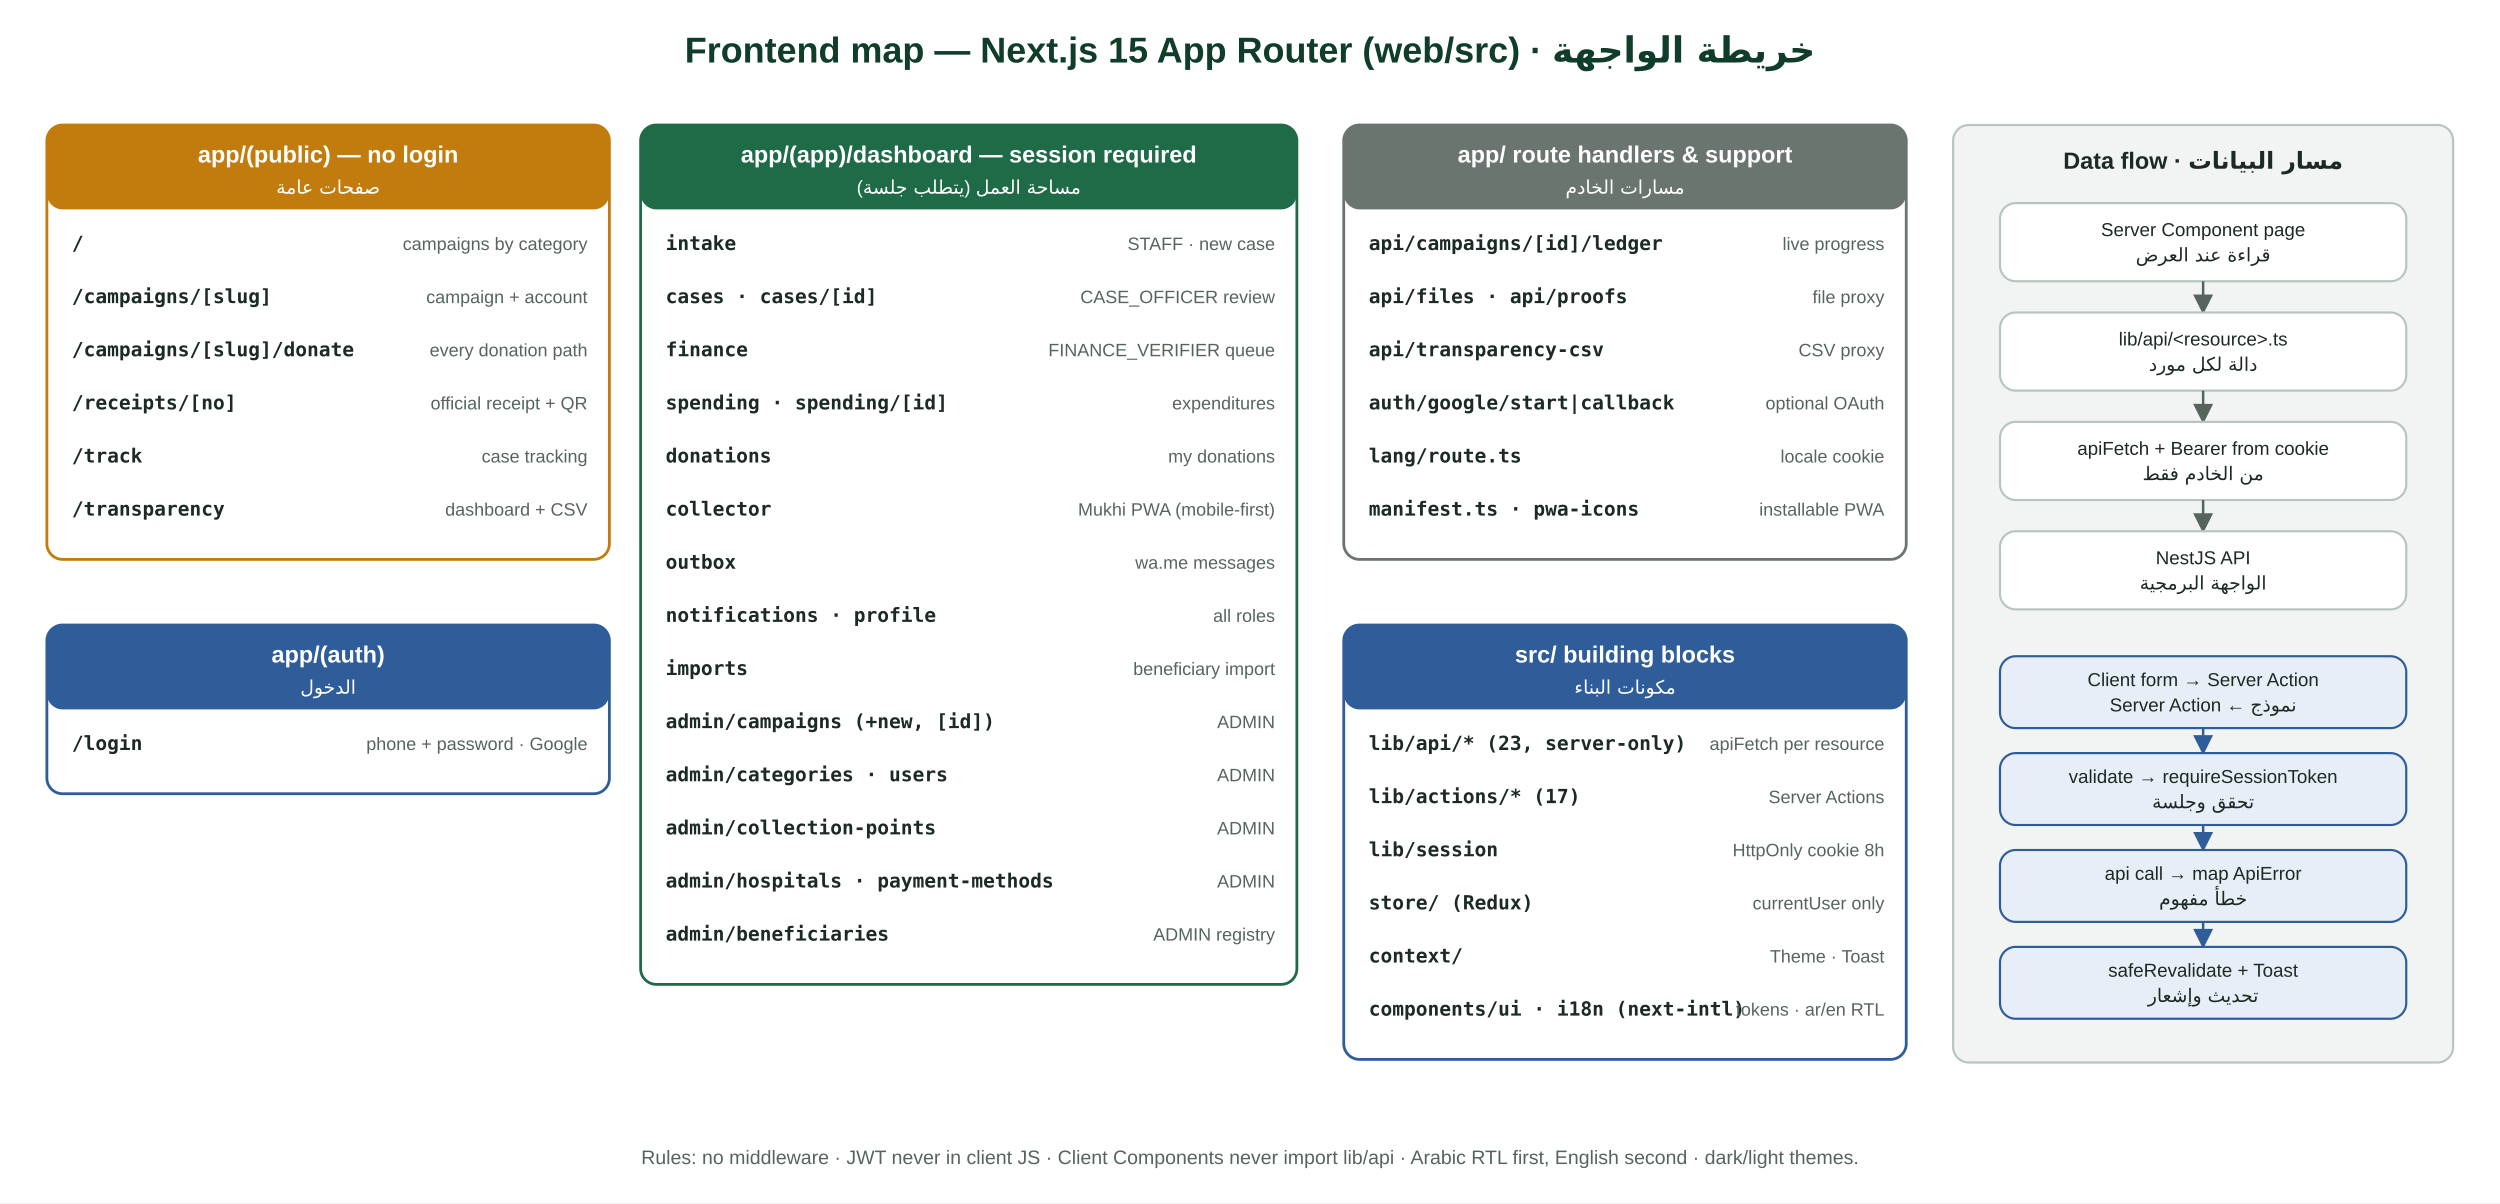
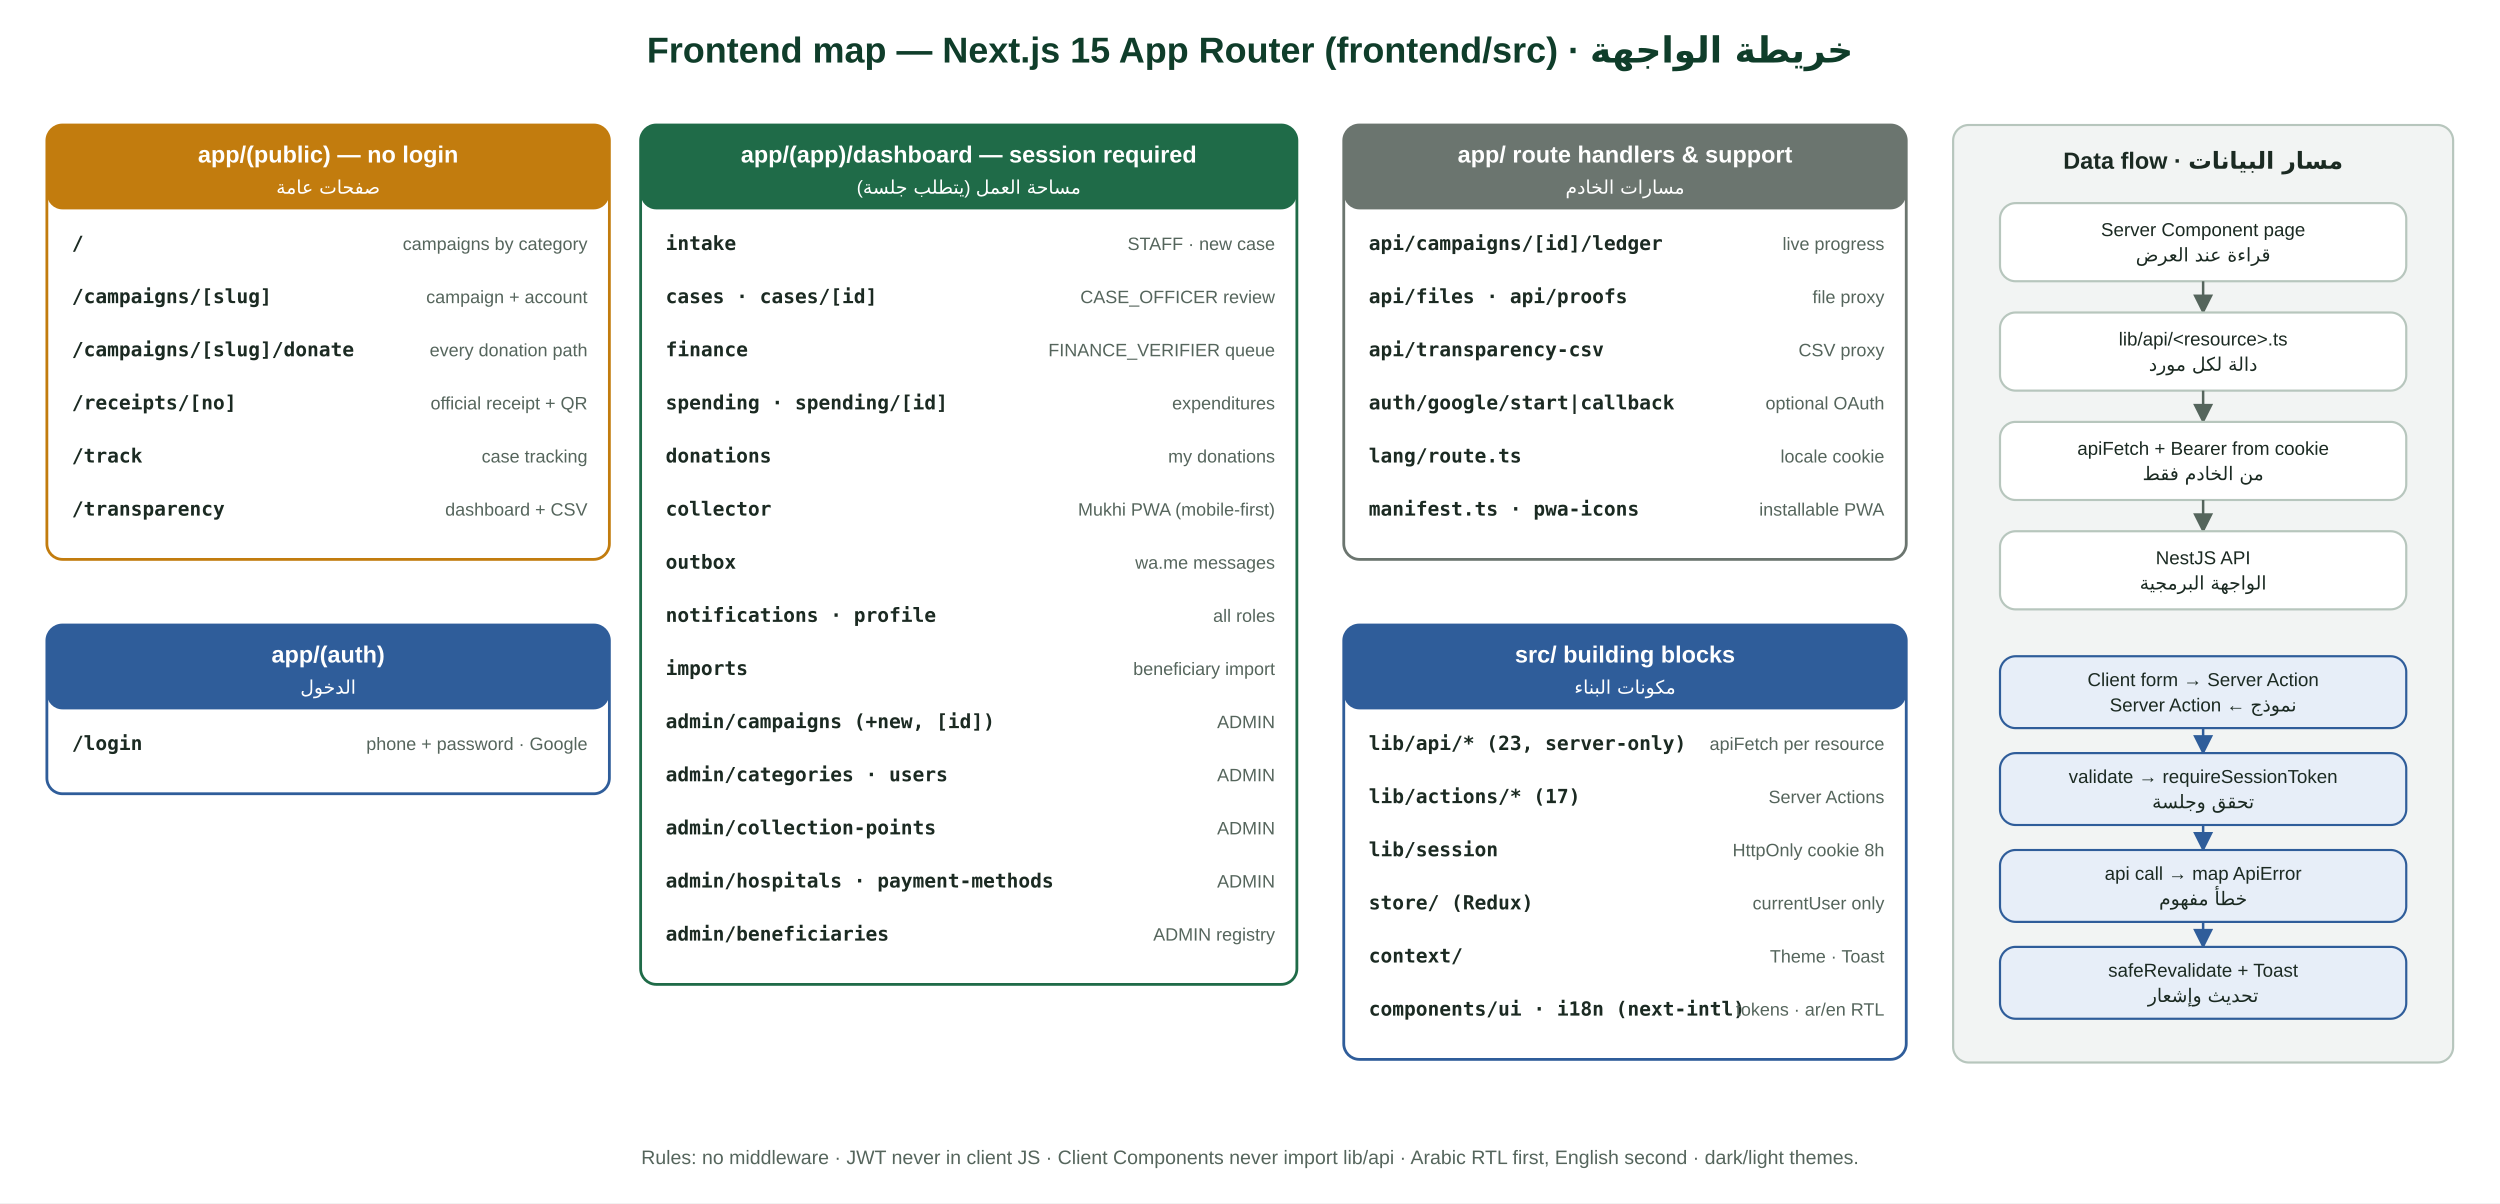
<svg xmlns="http://www.w3.org/2000/svg" width="1600" height="770" viewBox="0 0 1600 770" font-family="'IBM Plex Sans Arabic', 'Segoe UI', Tahoma, Arial, sans-serif">
  <defs>
    <marker id="arrow" viewBox="0 0 10 10" refX="9" refY="5" markerWidth="8" markerHeight="8" orient="auto-start-reverse">
      <path d="M0,0 L10,5 L0,10 z" fill="#55655c" />
    </marker>
    <marker id="arrowGreen" viewBox="0 0 10 10" refX="9" refY="5" markerWidth="8" markerHeight="8" orient="auto-start-reverse">
      <path d="M0,0 L10,5 L0,10 z" fill="#1f6b48" />
    </marker>
    <marker id="arrowBlue" viewBox="0 0 10 10" refX="9" refY="5" markerWidth="8" markerHeight="8" orient="auto-start-reverse">
      <path d="M0,0 L10,5 L0,10 z" fill="#2f5d9a" />
    </marker>
    <marker id="arrowAmber" viewBox="0 0 10 10" refX="9" refY="5" markerWidth="8" markerHeight="8" orient="auto-start-reverse">
      <path d="M0,0 L10,5 L0,10 z" fill="#8a5d0c" />
    </marker>
    <marker id="arrowRed" viewBox="0 0 10 10" refX="9" refY="5" markerWidth="8" markerHeight="8" orient="auto-start-reverse">
      <path d="M0,0 L10,5 L0,10 z" fill="#9b3a31" />
    </marker>
  </defs>
  <rect width="1600" height="770" fill="#ffffff" />
-   <text x="800" y="40" font-size="23" font-weight="700" fill="#0f3d2a" text-anchor="middle" direction="ltr">Frontend map — Next.js 15 App Router (web/src) · خريطة الواجهة</text>
+   <text x="800" y="40" font-size="23" font-weight="700" fill="#0f3d2a" text-anchor="middle" direction="ltr">Frontend map — Next.js 15 App Router (frontend/src) · خريطة الواجهة</text>
  <rect x="30" y="80" width="360" height="278" rx="10" fill="#ffffff" stroke="#c27c0e" stroke-width="1.8" />
  <rect x="30" y="80" width="360" height="54" rx="10" fill="#c27c0e" />
  <text x="210" y="104" font-size="15" font-weight="700" fill="#ffffff" text-anchor="middle" direction="ltr">app/(public) — no login</text>
  <text x="210" y="124" font-size="12" font-weight="400" fill="#ffffff" text-anchor="middle" direction="rtl">صفحات عامة</text>
  <text x="46" y="160" font-size="12.5" font-weight="600" fill="#1b2a22" text-anchor="start" direction="ltr" font-family="Consolas, monospace">/</text>
  <text x="376" y="160" font-size="11.5" font-weight="400" fill="#55655c" text-anchor="end" direction="ltr">campaigns by category</text>
  <text x="46" y="194" font-size="12.5" font-weight="600" fill="#1b2a22" text-anchor="start" direction="ltr" font-family="Consolas, monospace">/campaigns/[slug]</text>
  <text x="376" y="194" font-size="11.5" font-weight="400" fill="#55655c" text-anchor="end" direction="ltr">campaign + account</text>
  <text x="46" y="228" font-size="12.5" font-weight="600" fill="#1b2a22" text-anchor="start" direction="ltr" font-family="Consolas, monospace">/campaigns/[slug]/donate</text>
  <text x="376" y="228" font-size="11.5" font-weight="400" fill="#55655c" text-anchor="end" direction="ltr">every donation path</text>
  <text x="46" y="262" font-size="12.5" font-weight="600" fill="#1b2a22" text-anchor="start" direction="ltr" font-family="Consolas, monospace">/receipts/[no]</text>
  <text x="376" y="262" font-size="11.5" font-weight="400" fill="#55655c" text-anchor="end" direction="ltr">official receipt + QR</text>
  <text x="46" y="296" font-size="12.5" font-weight="600" fill="#1b2a22" text-anchor="start" direction="ltr" font-family="Consolas, monospace">/track</text>
  <text x="376" y="296" font-size="11.5" font-weight="400" fill="#55655c" text-anchor="end" direction="ltr">case tracking</text>
  <text x="46" y="330" font-size="12.5" font-weight="600" fill="#1b2a22" text-anchor="start" direction="ltr" font-family="Consolas, monospace">/transparency</text>
  <text x="376" y="330" font-size="11.5" font-weight="400" fill="#55655c" text-anchor="end" direction="ltr">dashboard + CSV</text>
  <rect x="30" y="400" width="360" height="108" rx="10" fill="#ffffff" stroke="#2f5d9a" stroke-width="1.8" />
  <rect x="30" y="400" width="360" height="54" rx="10" fill="#2f5d9a" />
  <text x="210" y="424" font-size="15" font-weight="700" fill="#ffffff" text-anchor="middle" direction="ltr">app/(auth)</text>
  <text x="210" y="444" font-size="12" font-weight="400" fill="#ffffff" text-anchor="middle" direction="rtl">الدخول</text>
  <text x="46" y="480" font-size="12.5" font-weight="600" fill="#1b2a22" text-anchor="start" direction="ltr" font-family="Consolas, monospace">/login</text>
  <text x="376" y="480" font-size="11.5" font-weight="400" fill="#55655c" text-anchor="end" direction="ltr">phone + password · Google</text>
  <rect x="410" y="80" width="420" height="550" rx="10" fill="#ffffff" stroke="#1f6b48" stroke-width="1.8" />
  <rect x="410" y="80" width="420" height="54" rx="10" fill="#1f6b48" />
  <text x="620" y="104" font-size="15" font-weight="700" fill="#ffffff" text-anchor="middle" direction="ltr">app/(app)/dashboard — session required</text>
  <text x="620" y="124" font-size="12" font-weight="400" fill="#ffffff" text-anchor="middle" direction="rtl">مساحة العمل (يتطلب جلسة)</text>
  <text x="426" y="160" font-size="12.5" font-weight="600" fill="#1b2a22" text-anchor="start" direction="ltr" font-family="Consolas, monospace">intake</text>
  <text x="816" y="160" font-size="11.5" font-weight="400" fill="#55655c" text-anchor="end" direction="ltr">STAFF · new case</text>
  <text x="426" y="194" font-size="12.5" font-weight="600" fill="#1b2a22" text-anchor="start" direction="ltr" font-family="Consolas, monospace">cases · cases/[id]</text>
  <text x="816" y="194" font-size="11.5" font-weight="400" fill="#55655c" text-anchor="end" direction="ltr">CASE_OFFICER review</text>
  <text x="426" y="228" font-size="12.5" font-weight="600" fill="#1b2a22" text-anchor="start" direction="ltr" font-family="Consolas, monospace">finance</text>
  <text x="816" y="228" font-size="11.5" font-weight="400" fill="#55655c" text-anchor="end" direction="ltr">FINANCE_VERIFIER queue</text>
  <text x="426" y="262" font-size="12.5" font-weight="600" fill="#1b2a22" text-anchor="start" direction="ltr" font-family="Consolas, monospace">spending · spending/[id]</text>
  <text x="816" y="262" font-size="11.5" font-weight="400" fill="#55655c" text-anchor="end" direction="ltr">expenditures</text>
  <text x="426" y="296" font-size="12.5" font-weight="600" fill="#1b2a22" text-anchor="start" direction="ltr" font-family="Consolas, monospace">donations</text>
  <text x="816" y="296" font-size="11.5" font-weight="400" fill="#55655c" text-anchor="end" direction="ltr">my donations</text>
  <text x="426" y="330" font-size="12.5" font-weight="600" fill="#1b2a22" text-anchor="start" direction="ltr" font-family="Consolas, monospace">collector</text>
  <text x="816" y="330" font-size="11.5" font-weight="400" fill="#55655c" text-anchor="end" direction="ltr">Mukhi PWA (mobile-first)</text>
  <text x="426" y="364" font-size="12.5" font-weight="600" fill="#1b2a22" text-anchor="start" direction="ltr" font-family="Consolas, monospace">outbox</text>
  <text x="816" y="364" font-size="11.5" font-weight="400" fill="#55655c" text-anchor="end" direction="ltr">wa.me messages</text>
  <text x="426" y="398" font-size="12.5" font-weight="600" fill="#1b2a22" text-anchor="start" direction="ltr" font-family="Consolas, monospace">notifications · profile</text>
  <text x="816" y="398" font-size="11.5" font-weight="400" fill="#55655c" text-anchor="end" direction="ltr">all roles</text>
  <text x="426" y="432" font-size="12.5" font-weight="600" fill="#1b2a22" text-anchor="start" direction="ltr" font-family="Consolas, monospace">imports</text>
  <text x="816" y="432" font-size="11.5" font-weight="400" fill="#55655c" text-anchor="end" direction="ltr">beneficiary import</text>
  <text x="426" y="466" font-size="12.5" font-weight="600" fill="#1b2a22" text-anchor="start" direction="ltr" font-family="Consolas, monospace">admin/campaigns (+new, [id])</text>
  <text x="816" y="466" font-size="11.5" font-weight="400" fill="#55655c" text-anchor="end" direction="ltr">ADMIN</text>
  <text x="426" y="500" font-size="12.5" font-weight="600" fill="#1b2a22" text-anchor="start" direction="ltr" font-family="Consolas, monospace">admin/categories · users</text>
  <text x="816" y="500" font-size="11.5" font-weight="400" fill="#55655c" text-anchor="end" direction="ltr">ADMIN</text>
  <text x="426" y="534" font-size="12.5" font-weight="600" fill="#1b2a22" text-anchor="start" direction="ltr" font-family="Consolas, monospace">admin/collection-points</text>
  <text x="816" y="534" font-size="11.5" font-weight="400" fill="#55655c" text-anchor="end" direction="ltr">ADMIN</text>
  <text x="426" y="568" font-size="12.5" font-weight="600" fill="#1b2a22" text-anchor="start" direction="ltr" font-family="Consolas, monospace">admin/hospitals · payment-methods</text>
  <text x="816" y="568" font-size="11.5" font-weight="400" fill="#55655c" text-anchor="end" direction="ltr">ADMIN</text>
  <text x="426" y="602" font-size="12.5" font-weight="600" fill="#1b2a22" text-anchor="start" direction="ltr" font-family="Consolas, monospace">admin/beneficiaries</text>
  <text x="816" y="602" font-size="11.5" font-weight="400" fill="#55655c" text-anchor="end" direction="ltr">ADMIN registry</text>
  <rect x="860" y="80" width="360" height="278" rx="10" fill="#ffffff" stroke="#6b756f" stroke-width="1.8" />
  <rect x="860" y="80" width="360" height="54" rx="10" fill="#6b756f" />
  <text x="1040" y="104" font-size="15" font-weight="700" fill="#ffffff" text-anchor="middle" direction="ltr">app/ route handlers &amp; support</text>
  <text x="1040" y="124" font-size="12" font-weight="400" fill="#ffffff" text-anchor="middle" direction="rtl">مسارات الخادم</text>
  <text x="876" y="160" font-size="12.5" font-weight="600" fill="#1b2a22" text-anchor="start" direction="ltr" font-family="Consolas, monospace">api/campaigns/[id]/ledger</text>
  <text x="1206" y="160" font-size="11.5" font-weight="400" fill="#55655c" text-anchor="end" direction="ltr">live progress</text>
  <text x="876" y="194" font-size="12.5" font-weight="600" fill="#1b2a22" text-anchor="start" direction="ltr" font-family="Consolas, monospace">api/files · api/proofs</text>
  <text x="1206" y="194" font-size="11.5" font-weight="400" fill="#55655c" text-anchor="end" direction="ltr">file proxy</text>
  <text x="876" y="228" font-size="12.5" font-weight="600" fill="#1b2a22" text-anchor="start" direction="ltr" font-family="Consolas, monospace">api/transparency-csv</text>
  <text x="1206" y="228" font-size="11.5" font-weight="400" fill="#55655c" text-anchor="end" direction="ltr">CSV proxy</text>
  <text x="876" y="262" font-size="12.5" font-weight="600" fill="#1b2a22" text-anchor="start" direction="ltr" font-family="Consolas, monospace">auth/google/start|callback</text>
  <text x="1206" y="262" font-size="11.5" font-weight="400" fill="#55655c" text-anchor="end" direction="ltr">optional OAuth</text>
  <text x="876" y="296" font-size="12.5" font-weight="600" fill="#1b2a22" text-anchor="start" direction="ltr" font-family="Consolas, monospace">lang/route.ts</text>
  <text x="1206" y="296" font-size="11.5" font-weight="400" fill="#55655c" text-anchor="end" direction="ltr">locale cookie</text>
  <text x="876" y="330" font-size="12.5" font-weight="600" fill="#1b2a22" text-anchor="start" direction="ltr" font-family="Consolas, monospace">manifest.ts · pwa-icons</text>
  <text x="1206" y="330" font-size="11.5" font-weight="400" fill="#55655c" text-anchor="end" direction="ltr">installable PWA</text>
  <rect x="860" y="400" width="360" height="278" rx="10" fill="#ffffff" stroke="#2f5d9a" stroke-width="1.8" />
  <rect x="860" y="400" width="360" height="54" rx="10" fill="#2f5d9a" />
  <text x="1040" y="424" font-size="15" font-weight="700" fill="#ffffff" text-anchor="middle" direction="ltr">src/ building blocks</text>
  <text x="1040" y="444" font-size="12" font-weight="400" fill="#ffffff" text-anchor="middle" direction="rtl">مكونات البناء</text>
  <text x="876" y="480" font-size="12.5" font-weight="600" fill="#1b2a22" text-anchor="start" direction="ltr" font-family="Consolas, monospace">lib/api/* (23, server-only)</text>
  <text x="1206" y="480" font-size="11.5" font-weight="400" fill="#55655c" text-anchor="end" direction="ltr">apiFetch per resource</text>
  <text x="876" y="514" font-size="12.5" font-weight="600" fill="#1b2a22" text-anchor="start" direction="ltr" font-family="Consolas, monospace">lib/actions/* (17)</text>
  <text x="1206" y="514" font-size="11.5" font-weight="400" fill="#55655c" text-anchor="end" direction="ltr">Server Actions</text>
  <text x="876" y="548" font-size="12.5" font-weight="600" fill="#1b2a22" text-anchor="start" direction="ltr" font-family="Consolas, monospace">lib/session</text>
  <text x="1206" y="548" font-size="11.5" font-weight="400" fill="#55655c" text-anchor="end" direction="ltr">HttpOnly cookie 8h</text>
  <text x="876" y="582" font-size="12.5" font-weight="600" fill="#1b2a22" text-anchor="start" direction="ltr" font-family="Consolas, monospace">store/ (Redux)</text>
  <text x="1206" y="582" font-size="11.5" font-weight="400" fill="#55655c" text-anchor="end" direction="ltr">currentUser only</text>
  <text x="876" y="616" font-size="12.5" font-weight="600" fill="#1b2a22" text-anchor="start" direction="ltr" font-family="Consolas, monospace">context/</text>
  <text x="1206" y="616" font-size="11.5" font-weight="400" fill="#55655c" text-anchor="end" direction="ltr">Theme · Toast</text>
  <text x="876" y="650" font-size="12.5" font-weight="600" fill="#1b2a22" text-anchor="start" direction="ltr" font-family="Consolas, monospace">components/ui · i18n (next-intl)</text>
  <text x="1206" y="650" font-size="11.5" font-weight="400" fill="#55655c" text-anchor="end" direction="ltr">tokens · ar/en RTL</text>
  <rect x="1250" y="80" width="320" height="600" rx="10" fill="#f2f4f3" stroke="#b7c6bd" stroke-width="1.4" />
  <text x="1410" y="108" font-size="15" font-weight="700" fill="#1b2a22" text-anchor="middle" direction="ltr">Data flow · مسار البيانات</text>
  <rect x="1280" y="130" width="260" height="50" rx="10" fill="#ffffff" stroke="#b7c6bd" stroke-width="1.4" />
  <text x="1410" y="151.1" font-size="12" font-weight="400" fill="#1b2a22" text-anchor="middle" direction="ltr">Server Component page</text>
  <text x="1410" y="167.3" font-size="12" font-weight="400" fill="#1b2a22" text-anchor="middle" direction="rtl">قراءة عند العرض</text>
  <path d="M1410,180 L1410,200" fill="none" stroke="#55655c" stroke-width="1.6" marker-end="url(#arrow)" />
  <rect x="1280" y="200" width="260" height="50" rx="10" fill="#ffffff" stroke="#b7c6bd" stroke-width="1.4" />
  <text x="1410" y="221.1" font-size="12" font-weight="400" fill="#1b2a22" text-anchor="middle" direction="ltr">lib/api/&lt;resource&gt;.ts</text>
  <text x="1410" y="237.3" font-size="12" font-weight="400" fill="#1b2a22" text-anchor="middle" direction="rtl">دالة لكل مورد</text>
  <path d="M1410,250 L1410,270" fill="none" stroke="#55655c" stroke-width="1.6" marker-end="url(#arrow)" />
  <rect x="1280" y="270" width="260" height="50" rx="10" fill="#ffffff" stroke="#b7c6bd" stroke-width="1.4" />
  <text x="1410" y="291.1" font-size="12" font-weight="400" fill="#1b2a22" text-anchor="middle" direction="ltr">apiFetch + Bearer from cookie</text>
  <text x="1410" y="307.3" font-size="12" font-weight="400" fill="#1b2a22" text-anchor="middle" direction="rtl">من الخادم فقط</text>
  <path d="M1410,320 L1410,340" fill="none" stroke="#55655c" stroke-width="1.6" marker-end="url(#arrow)" />
  <rect x="1280" y="340" width="260" height="50" rx="10" fill="#ffffff" stroke="#b7c6bd" stroke-width="1.4" />
  <text x="1410" y="361.1" font-size="12" font-weight="400" fill="#1b2a22" text-anchor="middle" direction="ltr">NestJS API</text>
  <text x="1410" y="377.3" font-size="12" font-weight="400" fill="#1b2a22" text-anchor="middle" direction="rtl">الواجهة البرمجية</text>
  <rect x="1280" y="420" width="260" height="46" rx="10" fill="#e7eef8" stroke="#2f5d9a" stroke-width="1.4" />
  <text x="1410" y="439.1" font-size="12" font-weight="400" fill="#1b2a22" text-anchor="middle" direction="ltr">Client form → Server Action</text>
  <text x="1410" y="455.3" font-size="12" font-weight="400" fill="#1b2a22" text-anchor="middle" direction="rtl">نموذج ← Server Action</text>
  <path d="M1410,466 L1410,482" fill="none" stroke="#2f5d9a" stroke-width="1.6" marker-end="url(#arrowBlue)" />
  <rect x="1280" y="482" width="260" height="46" rx="10" fill="#e7eef8" stroke="#2f5d9a" stroke-width="1.4" />
  <text x="1410" y="501.1" font-size="12" font-weight="400" fill="#1b2a22" text-anchor="middle" direction="ltr">validate → requireSessionToken</text>
  <text x="1410" y="517.3" font-size="12" font-weight="400" fill="#1b2a22" text-anchor="middle" direction="rtl">تحقق وجلسة</text>
  <path d="M1410,528 L1410,544" fill="none" stroke="#2f5d9a" stroke-width="1.6" marker-end="url(#arrowBlue)" />
  <rect x="1280" y="544" width="260" height="46" rx="10" fill="#e7eef8" stroke="#2f5d9a" stroke-width="1.4" />
  <text x="1410" y="563.1" font-size="12" font-weight="400" fill="#1b2a22" text-anchor="middle" direction="ltr">api call → map ApiError</text>
  <text x="1410" y="579.3" font-size="12" font-weight="400" fill="#1b2a22" text-anchor="middle" direction="rtl">خطأ مفهوم</text>
  <path d="M1410,590 L1410,606" fill="none" stroke="#2f5d9a" stroke-width="1.6" marker-end="url(#arrowBlue)" />
  <rect x="1280" y="606" width="260" height="46" rx="10" fill="#e7eef8" stroke="#2f5d9a" stroke-width="1.4" />
  <text x="1410" y="625.1" font-size="12" font-weight="400" fill="#1b2a22" text-anchor="middle" direction="ltr">safeRevalidate + Toast</text>
  <text x="1410" y="641.3" font-size="12" font-weight="400" fill="#1b2a22" text-anchor="middle" direction="rtl">تحديث وإشعار</text>
  <text x="800" y="745" font-size="12.5" font-weight="400" fill="#55655c" text-anchor="middle" direction="ltr">Rules: no middleware · JWT never in client JS · Client Components never import lib/api · Arabic RTL first, English second · dark/light themes.</text>
</svg>
